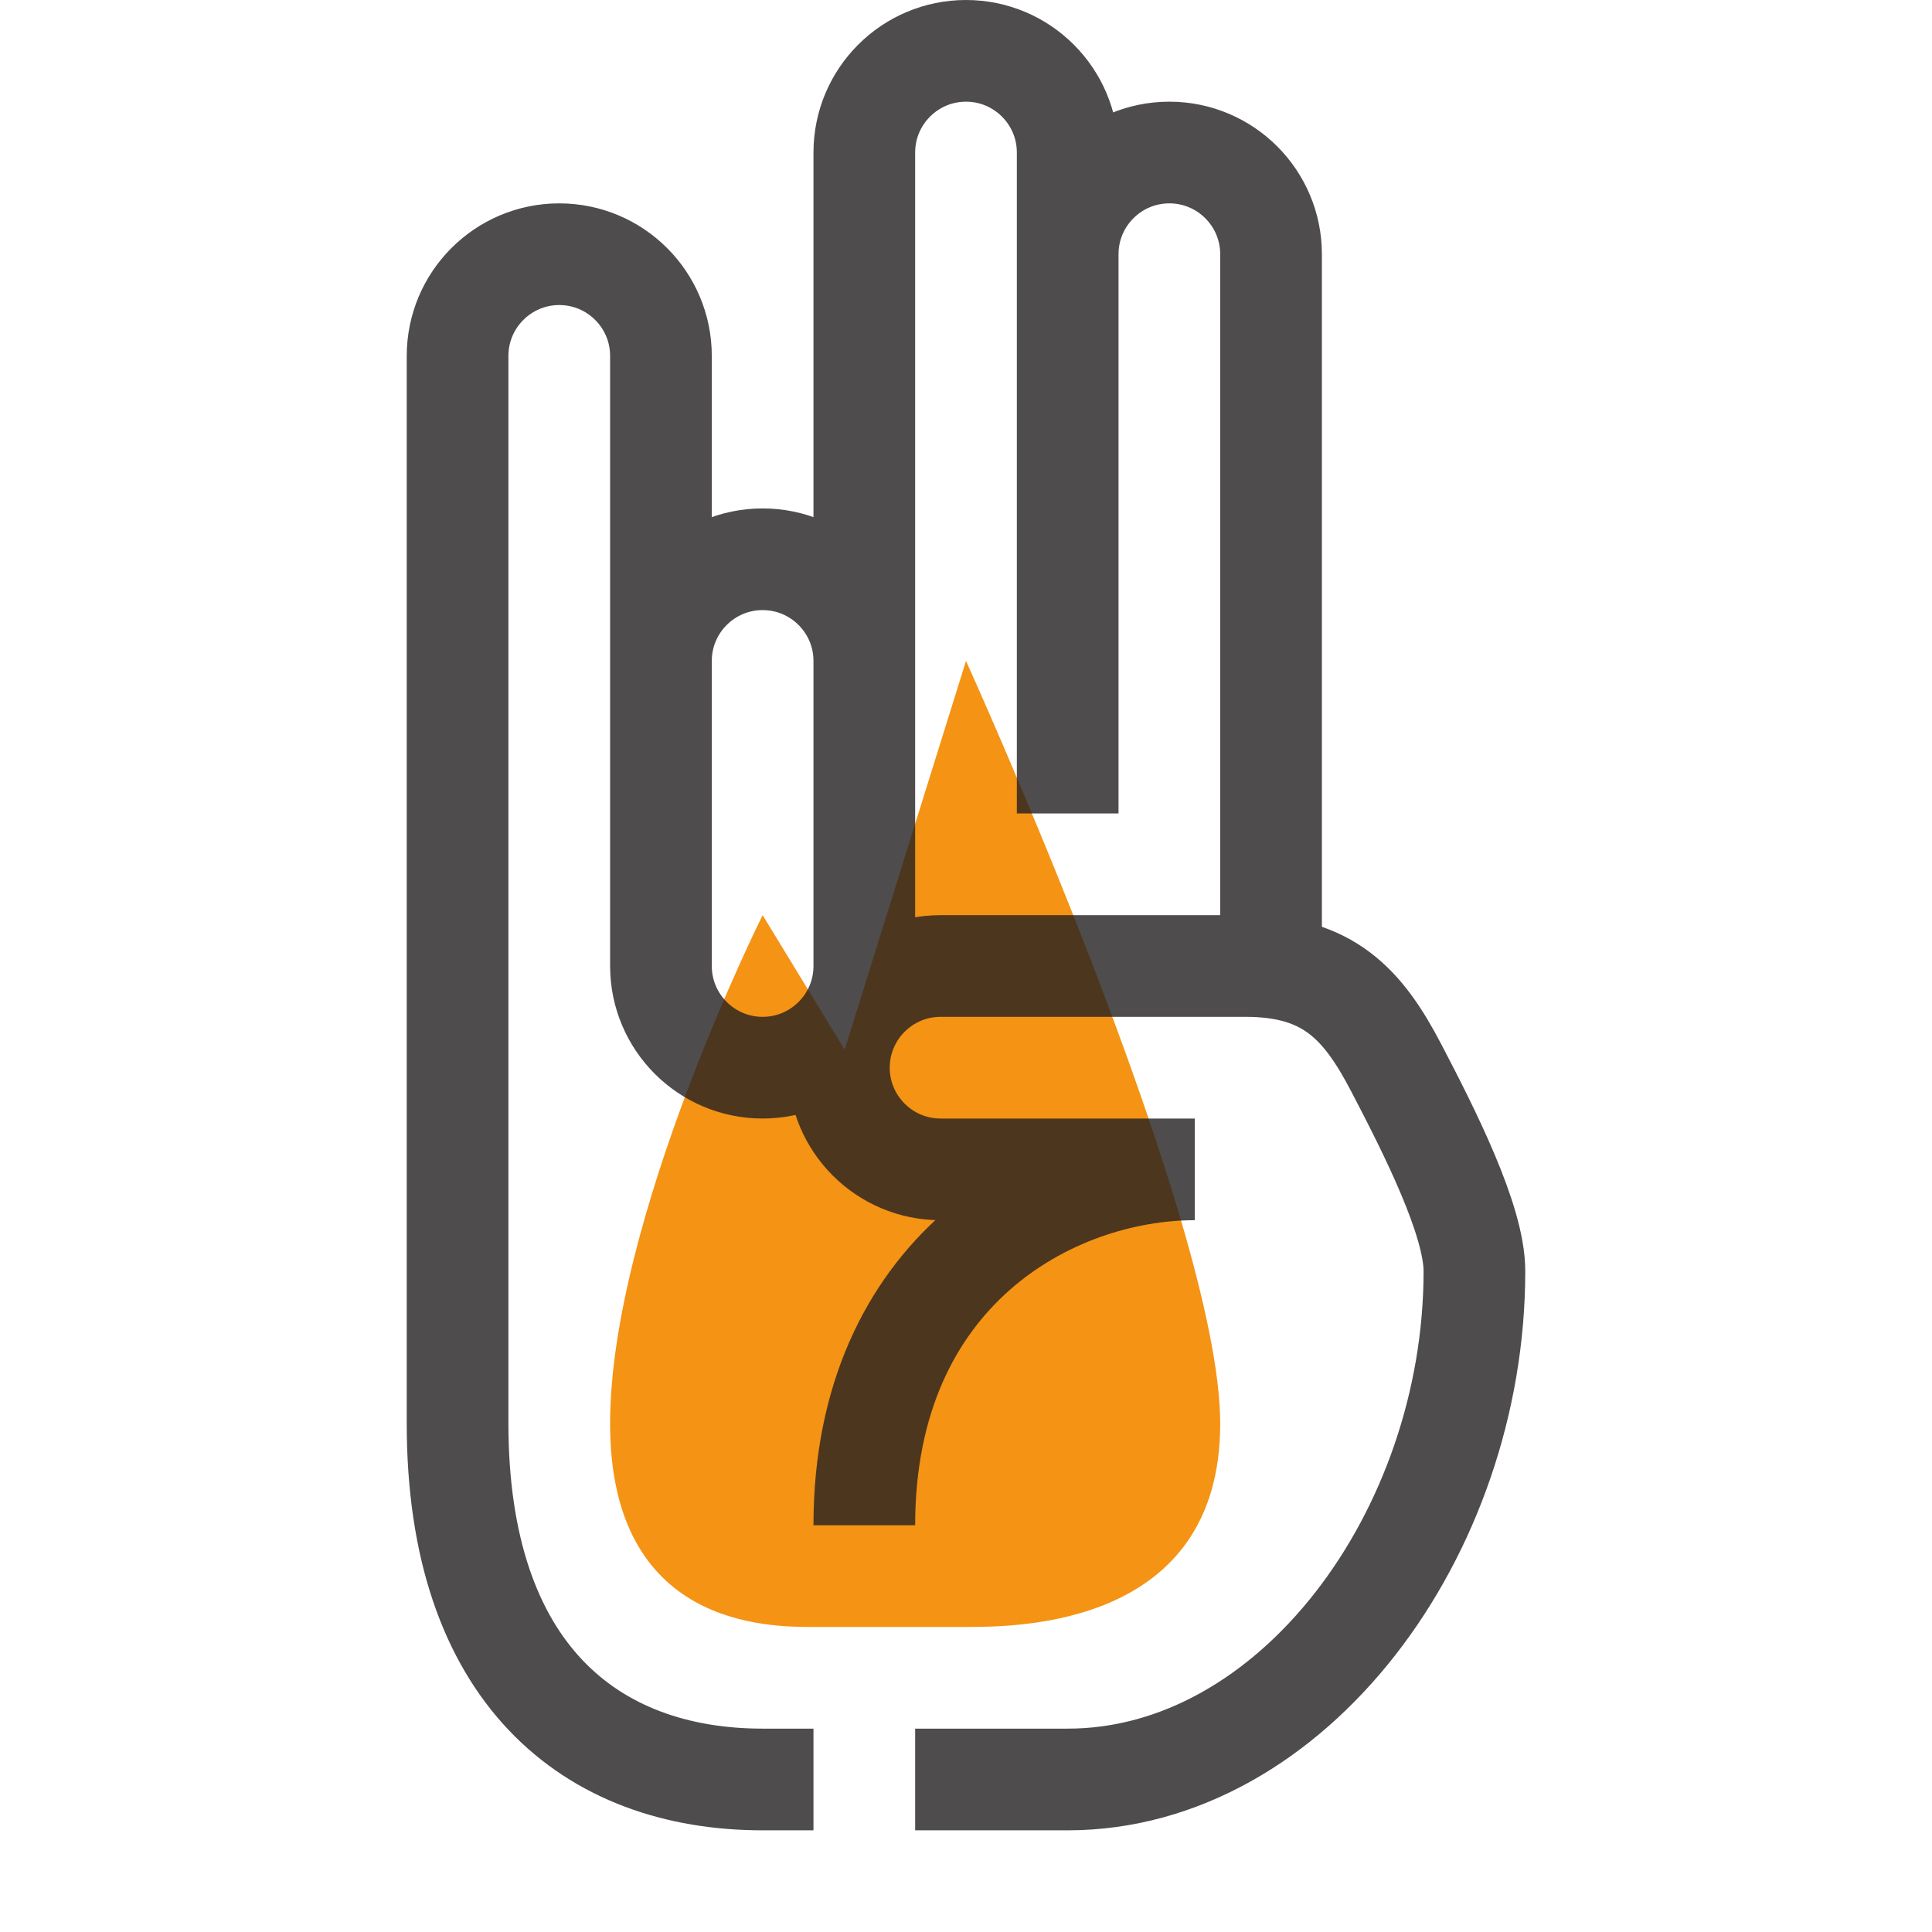
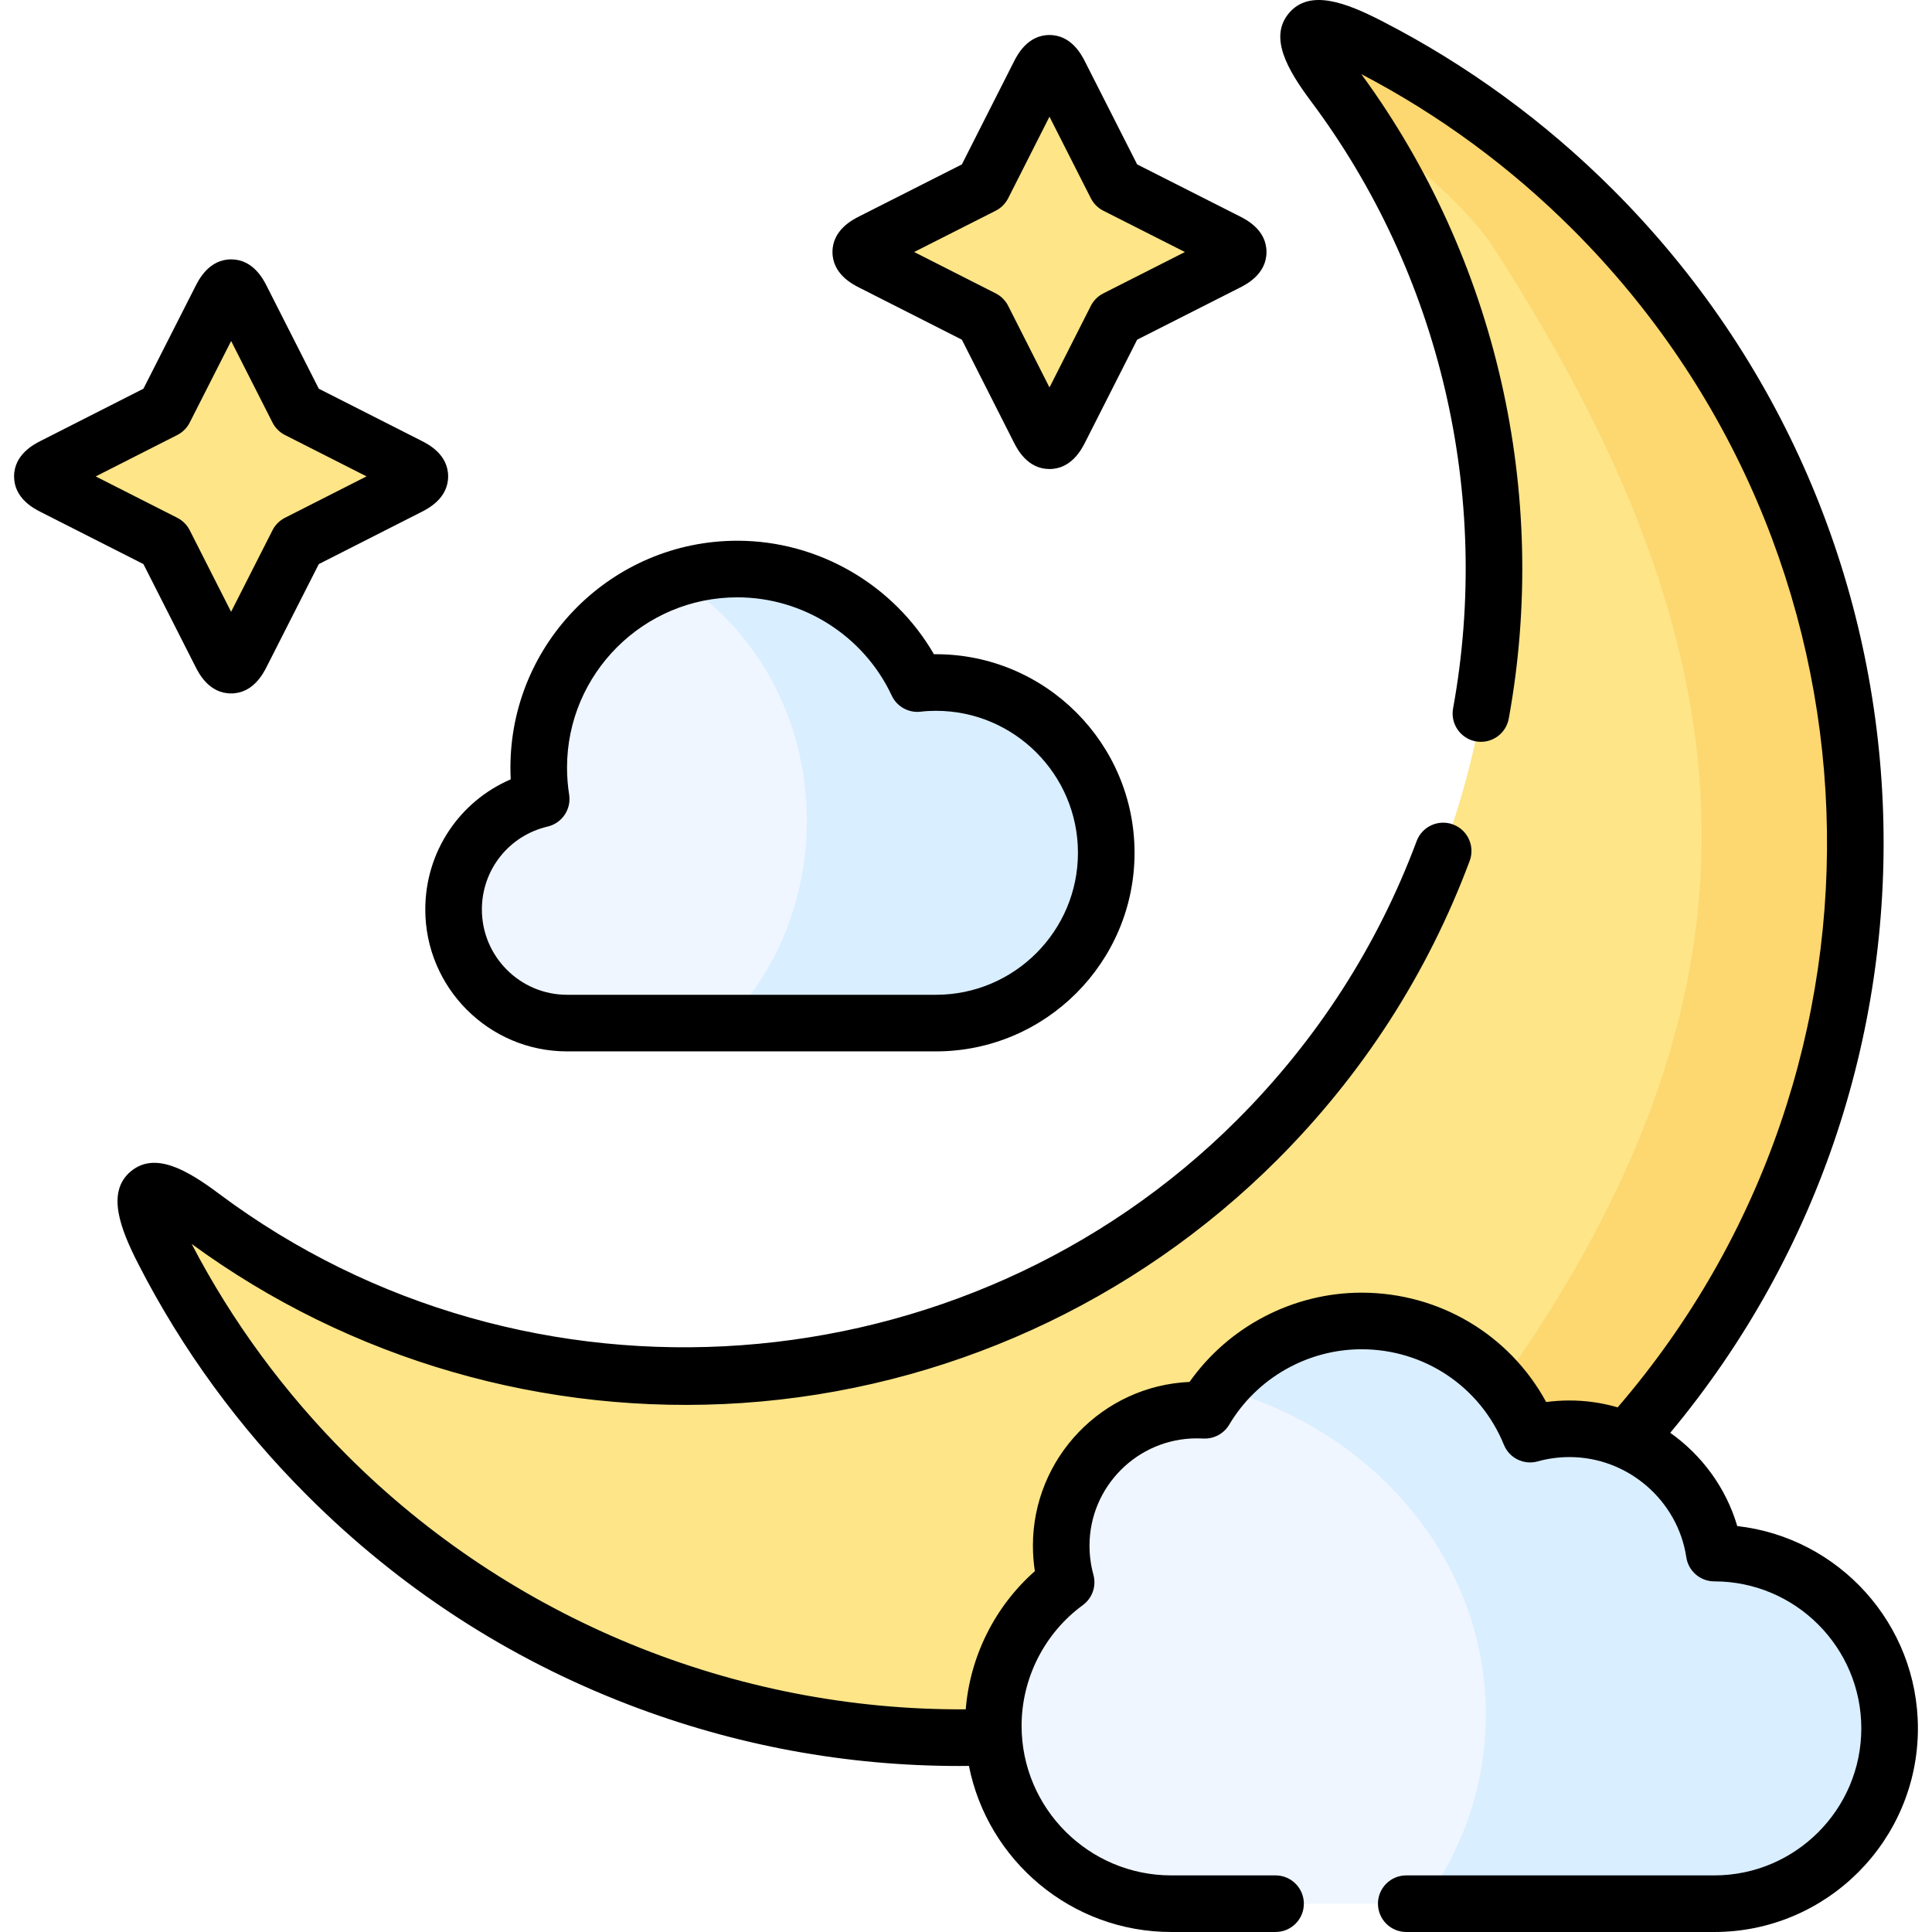
- <svg xmlns="http://www.w3.org/2000/svg" enable-background="new 0 0 38 38" height="38" viewBox="0 0 38 38" width="38">
-   <path d="m16 32c-.898 0-4 0-4-4s3-10 3-10l1.613 2.646 2.387-7.646s5 11 5 15-4 4-5 4z" fill="#f49314" />
-   <path d="m21 16s0-9.896 0-11 .896-2 2-2 2 .896 2 2 0 14 0 14m-7 16h3c4.417 0 8-4.833 8-10 0-1-.886-2.75-1.539-4-.652-1.25-1.336-2-2.961-2 0 0-4.896 0-6 0s-2 .896-2 2 .896 2 2 2 5 0 5 0c-2.813 0-6.5 2-6.5 7m-4-12s0-9.896 0-11-.896-2-2-2-2 .896-2 2 0 19 0 21c0 4.917 2.625 7 6 7h1m5-19s0-11.896 0-13-.896-2-2-2-2 .896-2 2 0 13 0 13m0-3c0-1.104-.896-2-2-2s-2 .896-2 2 0 4.896 0 6 .896 2 2 2 2-.896 2-2 0-4.896 0-6z" fill="none" opacity=".8" stroke="#231f20" stroke-miterlimit="10" stroke-width="2" />
+ <svg xmlns="http://www.w3.org/2000/svg" id="Capa_1" enable-background="new 0 0 512 512" height="512" viewBox="0 0 512 512" width="512">
+   <g>
+     <g>
+       <path clip-rule="evenodd" d="m422.167 55.585c89.571 89.573 92.519 232.976 8.872 326.092-74.042 52.659-167.775 77.668-167.719 78.66-63.607 2.381-128.007-20.721-176.591-69.306-17.943-17.915-32.399-38.012-43.368-59.413-8.815-17.206-5.13-20.721 10.204-9.241 83.93 62.701 203.349 55.927 279.626-20.324 76.249-76.279 83.023-195.701 20.295-279.633-11.451-15.335-7.937-19.02 9.241-10.205 21.429 10.999 41.526 25.455 59.44 43.37z" fill="#fde588" fill-rule="evenodd" />
+     </g>
+     <g>
+       <path clip-rule="evenodd" d="m195.405 150.799c-29.054 0-52.637 23.555-52.637 52.639 0 2.835.227 5.612.652 8.305-13.294 3.118-23.215 15.052-23.215 29.281 0 16.611 13.464 30.103 30.074 30.103h97.763c24.915 0 45.126-20.211 45.126-45.127s-20.21-45.127-45.126-45.127c-1.672 0-3.316.085-4.932.283-8.39-17.941-26.588-30.357-47.705-30.357z" fill="#eff6ff" fill-rule="evenodd" />
+     </g>
+     <g>
+       <path clip-rule="evenodd" d="m360.828 350.071c20.21 0 37.501 12.387 44.672 29.99 3.345-.935 6.831-1.417 10.459-1.417 5.357 0 10.459 1.077 15.08 3.033 12.217 5.159 21.231 16.384 23.271 29.905 25.652 0 46.458 20.806 46.458 46.459s-20.805 46.459-46.458 46.459h-143.908c-25.057 0-45.522-19.502-47.081-44.163-.057-.992-.085-1.984-.085-2.976 0-15.619 7.596-29.48 19.303-38.04-.85-3.09-1.304-6.349-1.304-9.694 0-19.842 16.072-35.943 35.942-35.943.709 0 1.417.028 2.126.057 8.389-14.174 23.866-23.67 41.525-23.67z" fill="#eff6ff" fill-rule="evenodd" />
+     </g>
+     <g>
+       <path clip-rule="evenodd" d="m280.866 19.756 14.91 29.395 29.394 14.882c3.968 2.013 3.94 3.515-.028 5.527l-29.366 14.882-14.881 29.366c-2.012 3.968-3.515 3.997-5.527.028l-14.881-29.395-29.394-14.91c-3.968-2.013-3.968-3.487 0-5.499l29.394-14.882 14.881-29.395c2.011-3.968 3.485-3.968 5.498.001z" fill="#fde588" fill-rule="evenodd" />
+     </g>
+     <g>
+       <path clip-rule="evenodd" d="m63.997 79.197 14.91 29.395 29.394 14.91c3.968 2.013 3.94 3.487-.028 5.499l-29.366 14.91-14.91 29.366c-2.013 3.968-3.486 3.997-5.499.028l-14.91-29.395-29.394-14.91c-3.968-2.013-3.94-3.487.028-5.499l29.366-14.91 14.91-29.366c2.012-3.968 3.486-3.996 5.499-.028z" fill="#fde588" fill-rule="evenodd" />
+     </g>
+     <g>
+       <path clip-rule="evenodd" d="m431.039 381.677c83.647-93.117 80.699-236.519-8.872-326.092-17.914-17.915-38.011-32.371-59.44-43.369-17.177-8.816-20.692-5.131-9.241 10.204 10.148 13.578 32.569 28.091 42.319 43.199 67.603 104.568 78.658 193.348 1.757 301.403 3.288 3.855 5.981 8.277 7.937 13.039 3.345-.935 6.831-1.417 10.459-1.417 5.358 0 10.461 1.077 15.081 3.033z" fill="#fdd76f" fill-rule="evenodd" />
+     </g>
+     <g>
+       <path clip-rule="evenodd" d="m500.768 458.041c0-25.653-20.805-46.459-46.458-46.459-2.041-13.521-11.055-24.746-23.271-29.905-4.62-1.956-9.722-3.033-15.08-3.033-3.628 0-7.115.482-10.459 1.417-1.956-4.762-4.649-9.184-7.937-13.039-8.844-10.375-22.024-16.951-36.735-16.951-15.136 0-28.629 6.945-37.472 17.858 40.704 11.027 70.41 45.552 70.41 86.455 0 18.538-6.094 35.801-16.582 50.116h77.127c25.652 0 46.457-20.806 46.457-46.459z" fill="#d9eeff" fill-rule="evenodd" />
+     </g>
+     <g>
+       <path clip-rule="evenodd" d="m248.042 271.128c24.915 0 45.126-20.211 45.126-45.127s-20.21-45.127-45.126-45.127c-1.672 0-3.316.085-4.932.283-8.39-17.943-26.588-30.359-47.705-30.359-5.641 0-11.083.879-16.185 2.551 20.664 12.642 34.61 36.651 34.61 64.175 0 21.118-8.22 40.138-21.344 53.602h55.556z" fill="#d9eeff" fill-rule="evenodd" />
+     </g>
+     <g>
+       <path d="m227.699 76.219 27.205 13.8 13.775 27.208c.887 1.749 3.585 7.07 9.443 7.071 5.862 0 8.572-5.344 9.463-7.1l13.772-27.177 27.178-13.773c1.755-.89 7.098-3.6 7.098-9.462 0-5.858-5.322-8.556-7.074-9.446l-27.203-13.772-13.799-27.205c-.889-1.752-3.593-7.084-9.439-7.084s-8.55 5.333-9.44 7.089l-13.773 27.202-27.206 13.774c-1.752.889-7.084 3.593-7.083 9.439 0 5.845 5.332 8.548 7.083 9.436zm36.174-20.377c1.425-.722 2.582-1.879 3.304-3.304l10.944-21.617 10.966 21.621c.722 1.423 1.878 2.578 3.301 3.299l21.627 10.949-21.629 10.961c-1.423.722-2.579 1.877-3.3 3.3l-10.961 21.629-10.948-21.626c-.721-1.423-1.876-2.579-3.298-3.301l-21.621-10.968z" />
+       <path d="m51.809 176.698c.887 1.748 3.585 7.07 9.429 7.07 5.848-.001 8.557-5.344 9.446-7.095l13.801-27.183 27.178-13.8c1.756-.89 7.098-3.599 7.099-9.447.001-5.844-5.321-8.543-7.069-9.429l-27.207-13.8-13.8-27.207c-.887-1.749-3.585-7.07-9.429-7.071-5.847 0-8.557 5.344-9.446 7.095l-13.801 27.183-27.179 13.799c-1.756.891-7.099 3.6-7.098 9.449 0 5.845 5.323 8.542 7.069 9.427l27.207 13.801zm-4.826-61.419c1.418-.721 2.572-1.873 3.292-3.292l10.977-21.621 10.965 21.618c.721 1.421 1.875 2.575 3.296 3.296l21.618 10.965-21.621 10.978c-1.419.721-2.572 1.873-3.292 3.292l-10.977 21.621-10.965-21.618c-.721-1.421-1.875-2.575-3.296-3.296l-21.618-10.966z" />
+       <path d="m460.39 404.423c-2.979-10.135-9.375-18.78-17.753-24.719 80.561-96.683 74.615-239.637-15.168-329.423-18.086-18.086-38.717-33.138-61.319-44.738-9.528-4.89-19.098-8.527-24.556-2.068-5.421 6.412-.376 15.051 5.884 23.435 34.187 45.735 47.893 104.359 37.603 160.841-.743 4.074 1.959 7.979 6.034 8.722 4.073.732 7.98-1.96 8.722-6.035 10.906-59.866-3.334-121.989-39.077-170.794 20.641 10.781 39.51 24.652 56.102 41.243 85.166 85.169 89.982 221.304 11.839 312.077-4.071-1.183-8.349-1.82-12.744-1.82-2.087 0-4.16.137-6.204.409-9.679-17.791-28.268-28.982-48.927-28.982-18.135 0-35.223 8.963-45.588 23.656-23.058 1.017-41.505 20.094-41.505 43.399 0 2.265.173 4.52.516 6.745-10.583 9.34-17.176 22.531-18.318 36.616-61.175.385-120.551-23.909-163.903-67.264-16.609-16.583-30.479-35.441-41.241-56.073 41.991 30.741 93.736 45.696 145.969 42.154 53.458-3.631 103.795-26.519 141.741-64.452 22.677-22.705 39.83-49.355 50.983-79.209 1.449-3.88-.521-8.201-4.401-9.65-3.879-1.45-8.201.52-9.651 4.4-10.398 27.832-26.394 52.682-47.541 73.854-72.197 72.174-188.201 80.608-269.829 19.625-8.378-6.273-17.016-11.332-23.433-5.915-6.463 5.453-2.83 15.036 2.06 24.579 11.582 22.596 26.635 43.22 44.739 61.295 24.499 24.501 53.193 43.162 85.283 55.466 28.087 10.768 57.494 16.209 87.55 16.208.839 0 1.681-.015 2.521-.023 4.961 25.06 27.114 44.016 53.621 44.016h27.636c4.142 0 7.5-3.357 7.5-7.5s-3.358-7.5-7.5-7.5h-27.636c-21.872 0-39.667-17.782-39.667-39.639 0-12.597 6.068-24.555 16.23-31.987 2.515-1.839 3.63-5.041 2.804-8.044-.687-2.496-1.035-5.088-1.035-7.704 0-15.683 12.759-28.443 28.442-28.443.609 0 1.218.026 1.827.051 2.736.09 5.348-1.301 6.753-3.674 7.299-12.33 20.738-19.99 35.072-19.99 16.652 0 31.461 9.939 37.727 25.321 1.438 3.53 5.294 5.422 8.966 4.392 2.706-.757 5.545-1.141 8.439-1.141 15.358 0 28.657 11.416 30.935 26.555.552 3.67 3.705 6.384 7.416 6.384 21.482 0 38.958 17.477 38.958 38.96 0 21.482-17.477 38.959-38.958 38.959h-81.634c-4.142 0-7.5 3.357-7.5 7.5s3.358 7.5 7.5 7.5h81.634c29.753 0 53.958-24.205 53.958-53.958.002-27.696-20.975-50.587-47.876-53.617z" />
+       <path d="m112.705 241.025c0 20.735 16.855 37.603 37.574 37.603h97.763c29.018 0 52.625-23.609 52.625-52.627s-23.608-52.626-52.625-52.626c-.182 0-.362.001-.541.003-10.663-18.426-30.583-30.078-52.096-30.078-33.16 0-60.137 26.978-60.137 60.139 0 1.03.026 2.063.08 3.097-13.604 5.849-22.643 19.225-22.643 34.489zm32.427-21.98c3.824-.896 6.308-4.592 5.696-8.471-.372-2.353-.56-4.754-.56-7.136 0-24.89 20.248-45.139 45.137-45.139 17.457 0 33.516 10.219 40.911 26.035 1.375 2.94 4.481 4.657 7.707 4.267 1.247-.153 2.561-.228 4.018-.228 20.747 0 37.626 16.879 37.626 37.627s-16.879 37.628-37.626 37.628h-97.763c-12.448 0-22.575-10.14-22.575-22.604.002-10.534 7.168-19.572 17.429-21.979z" />
+     </g>
+   </g>
</svg>
